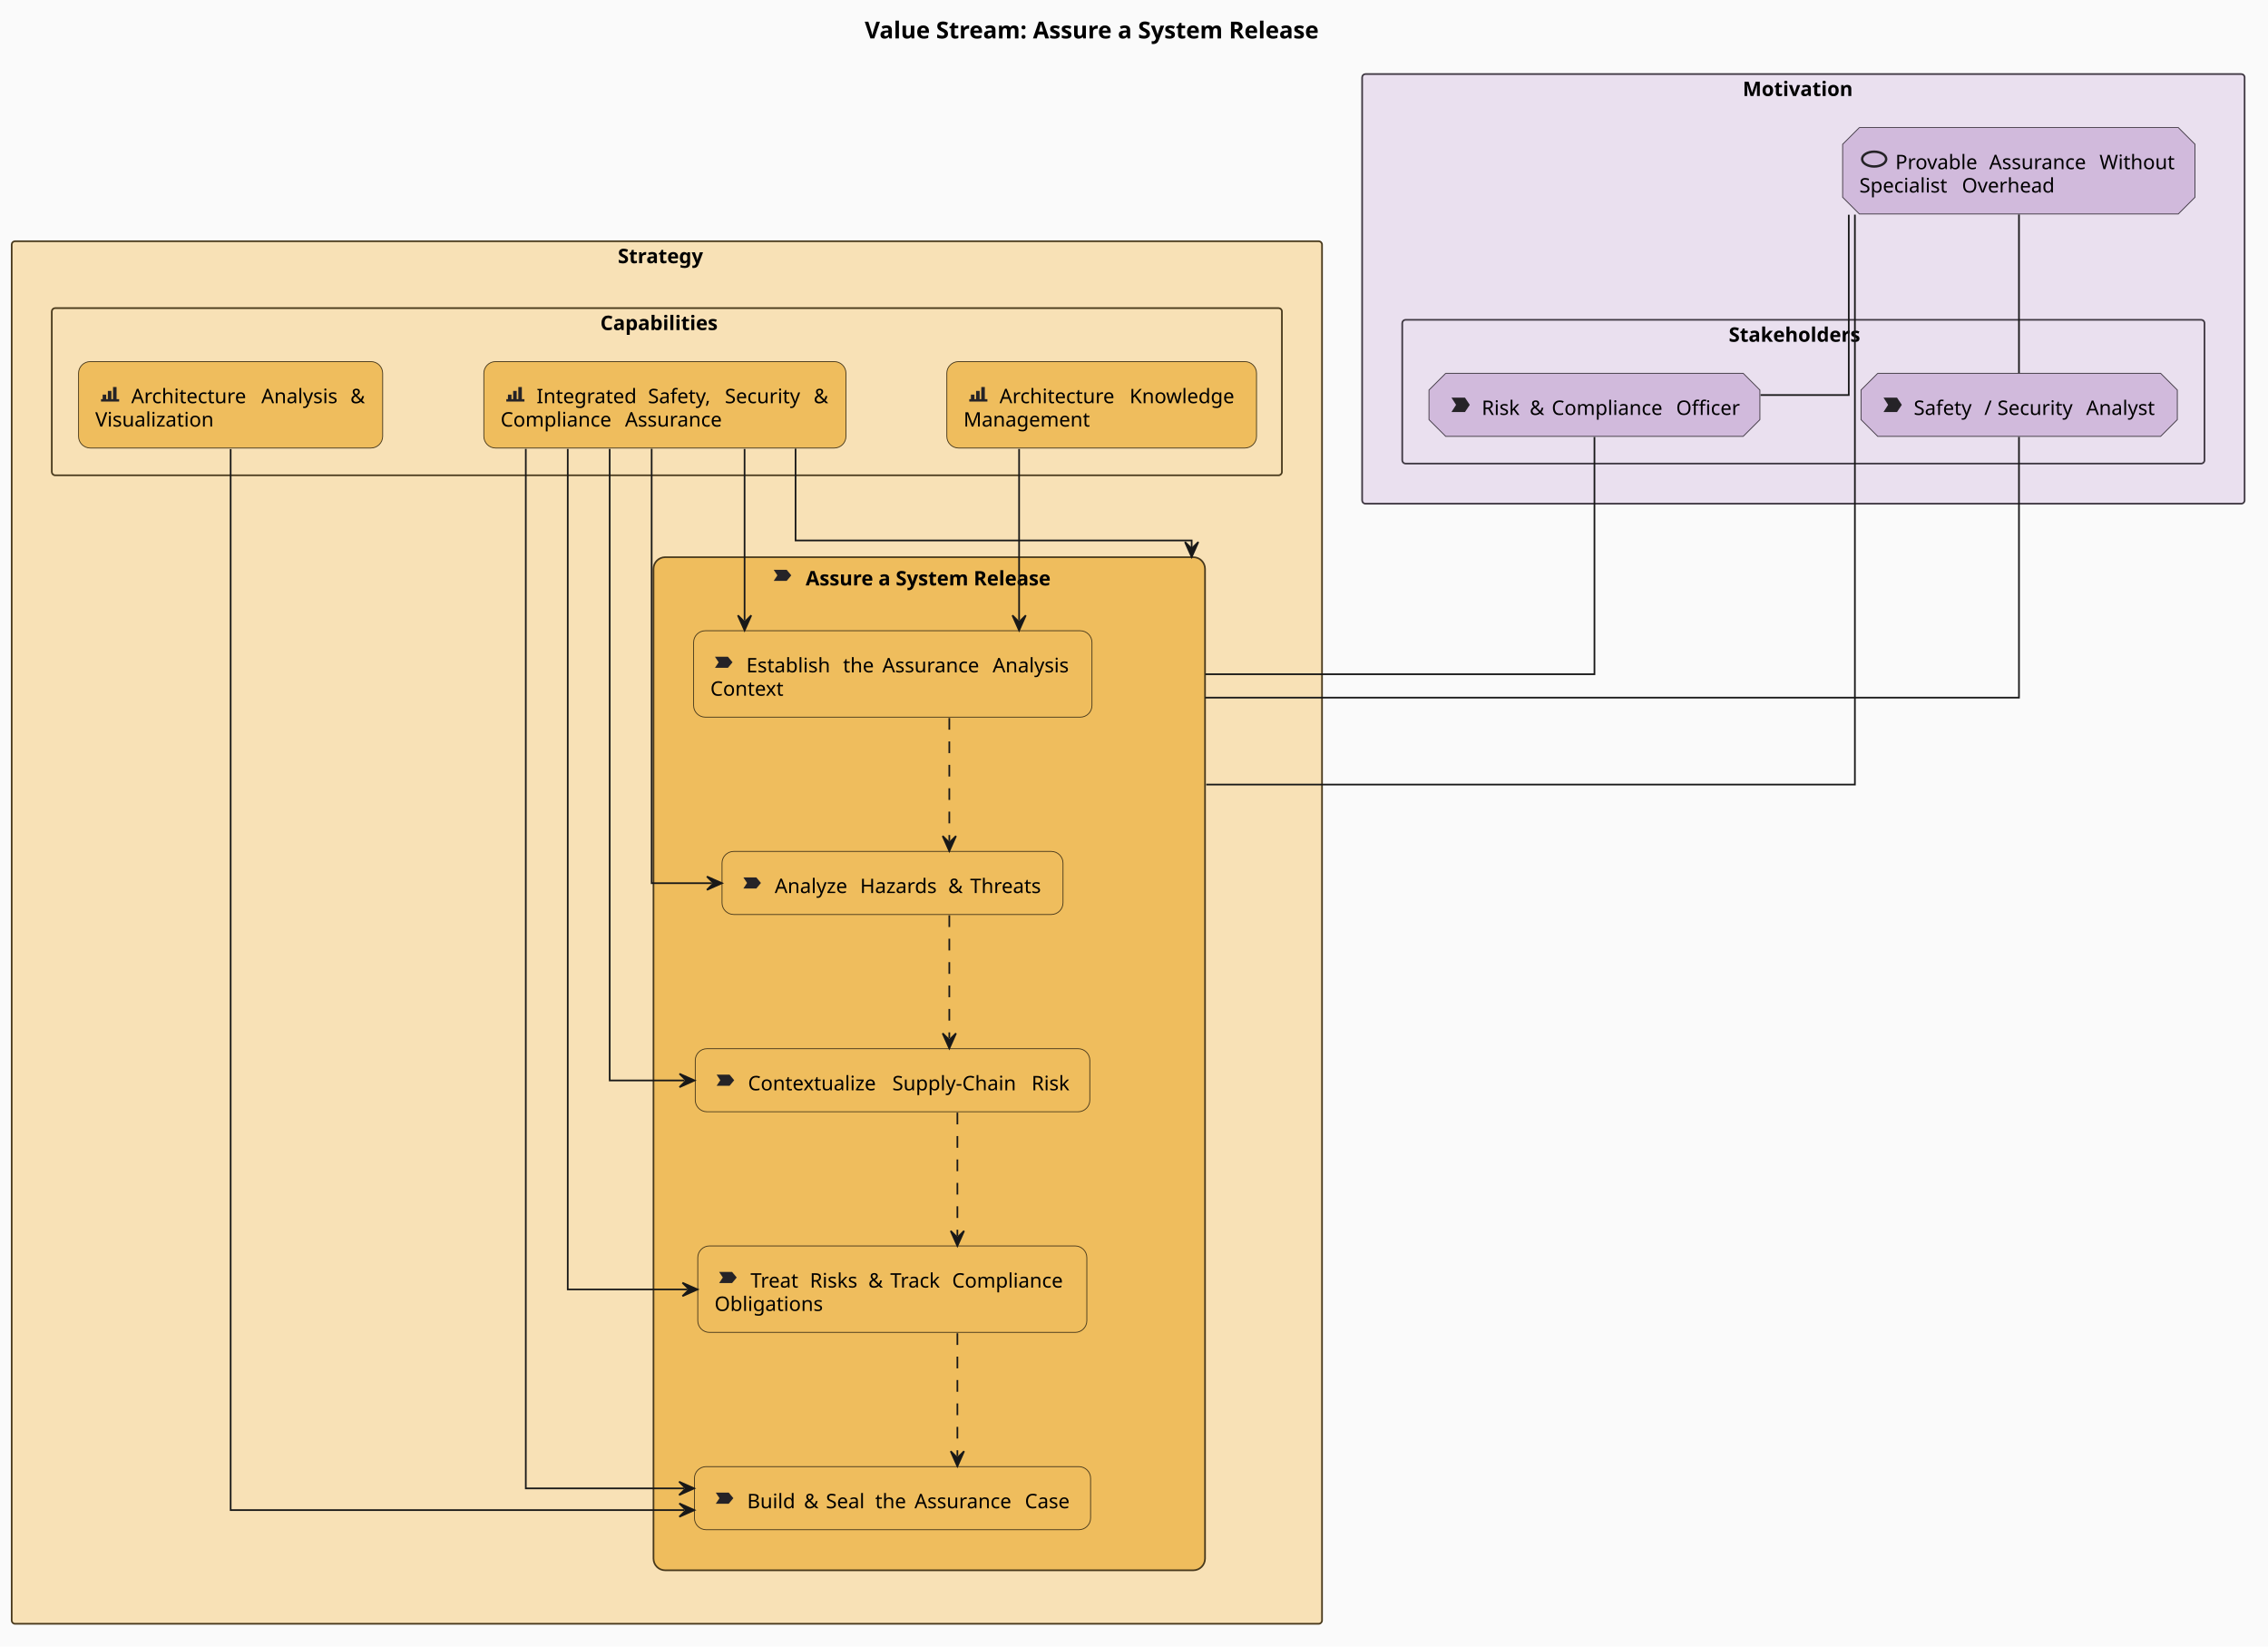
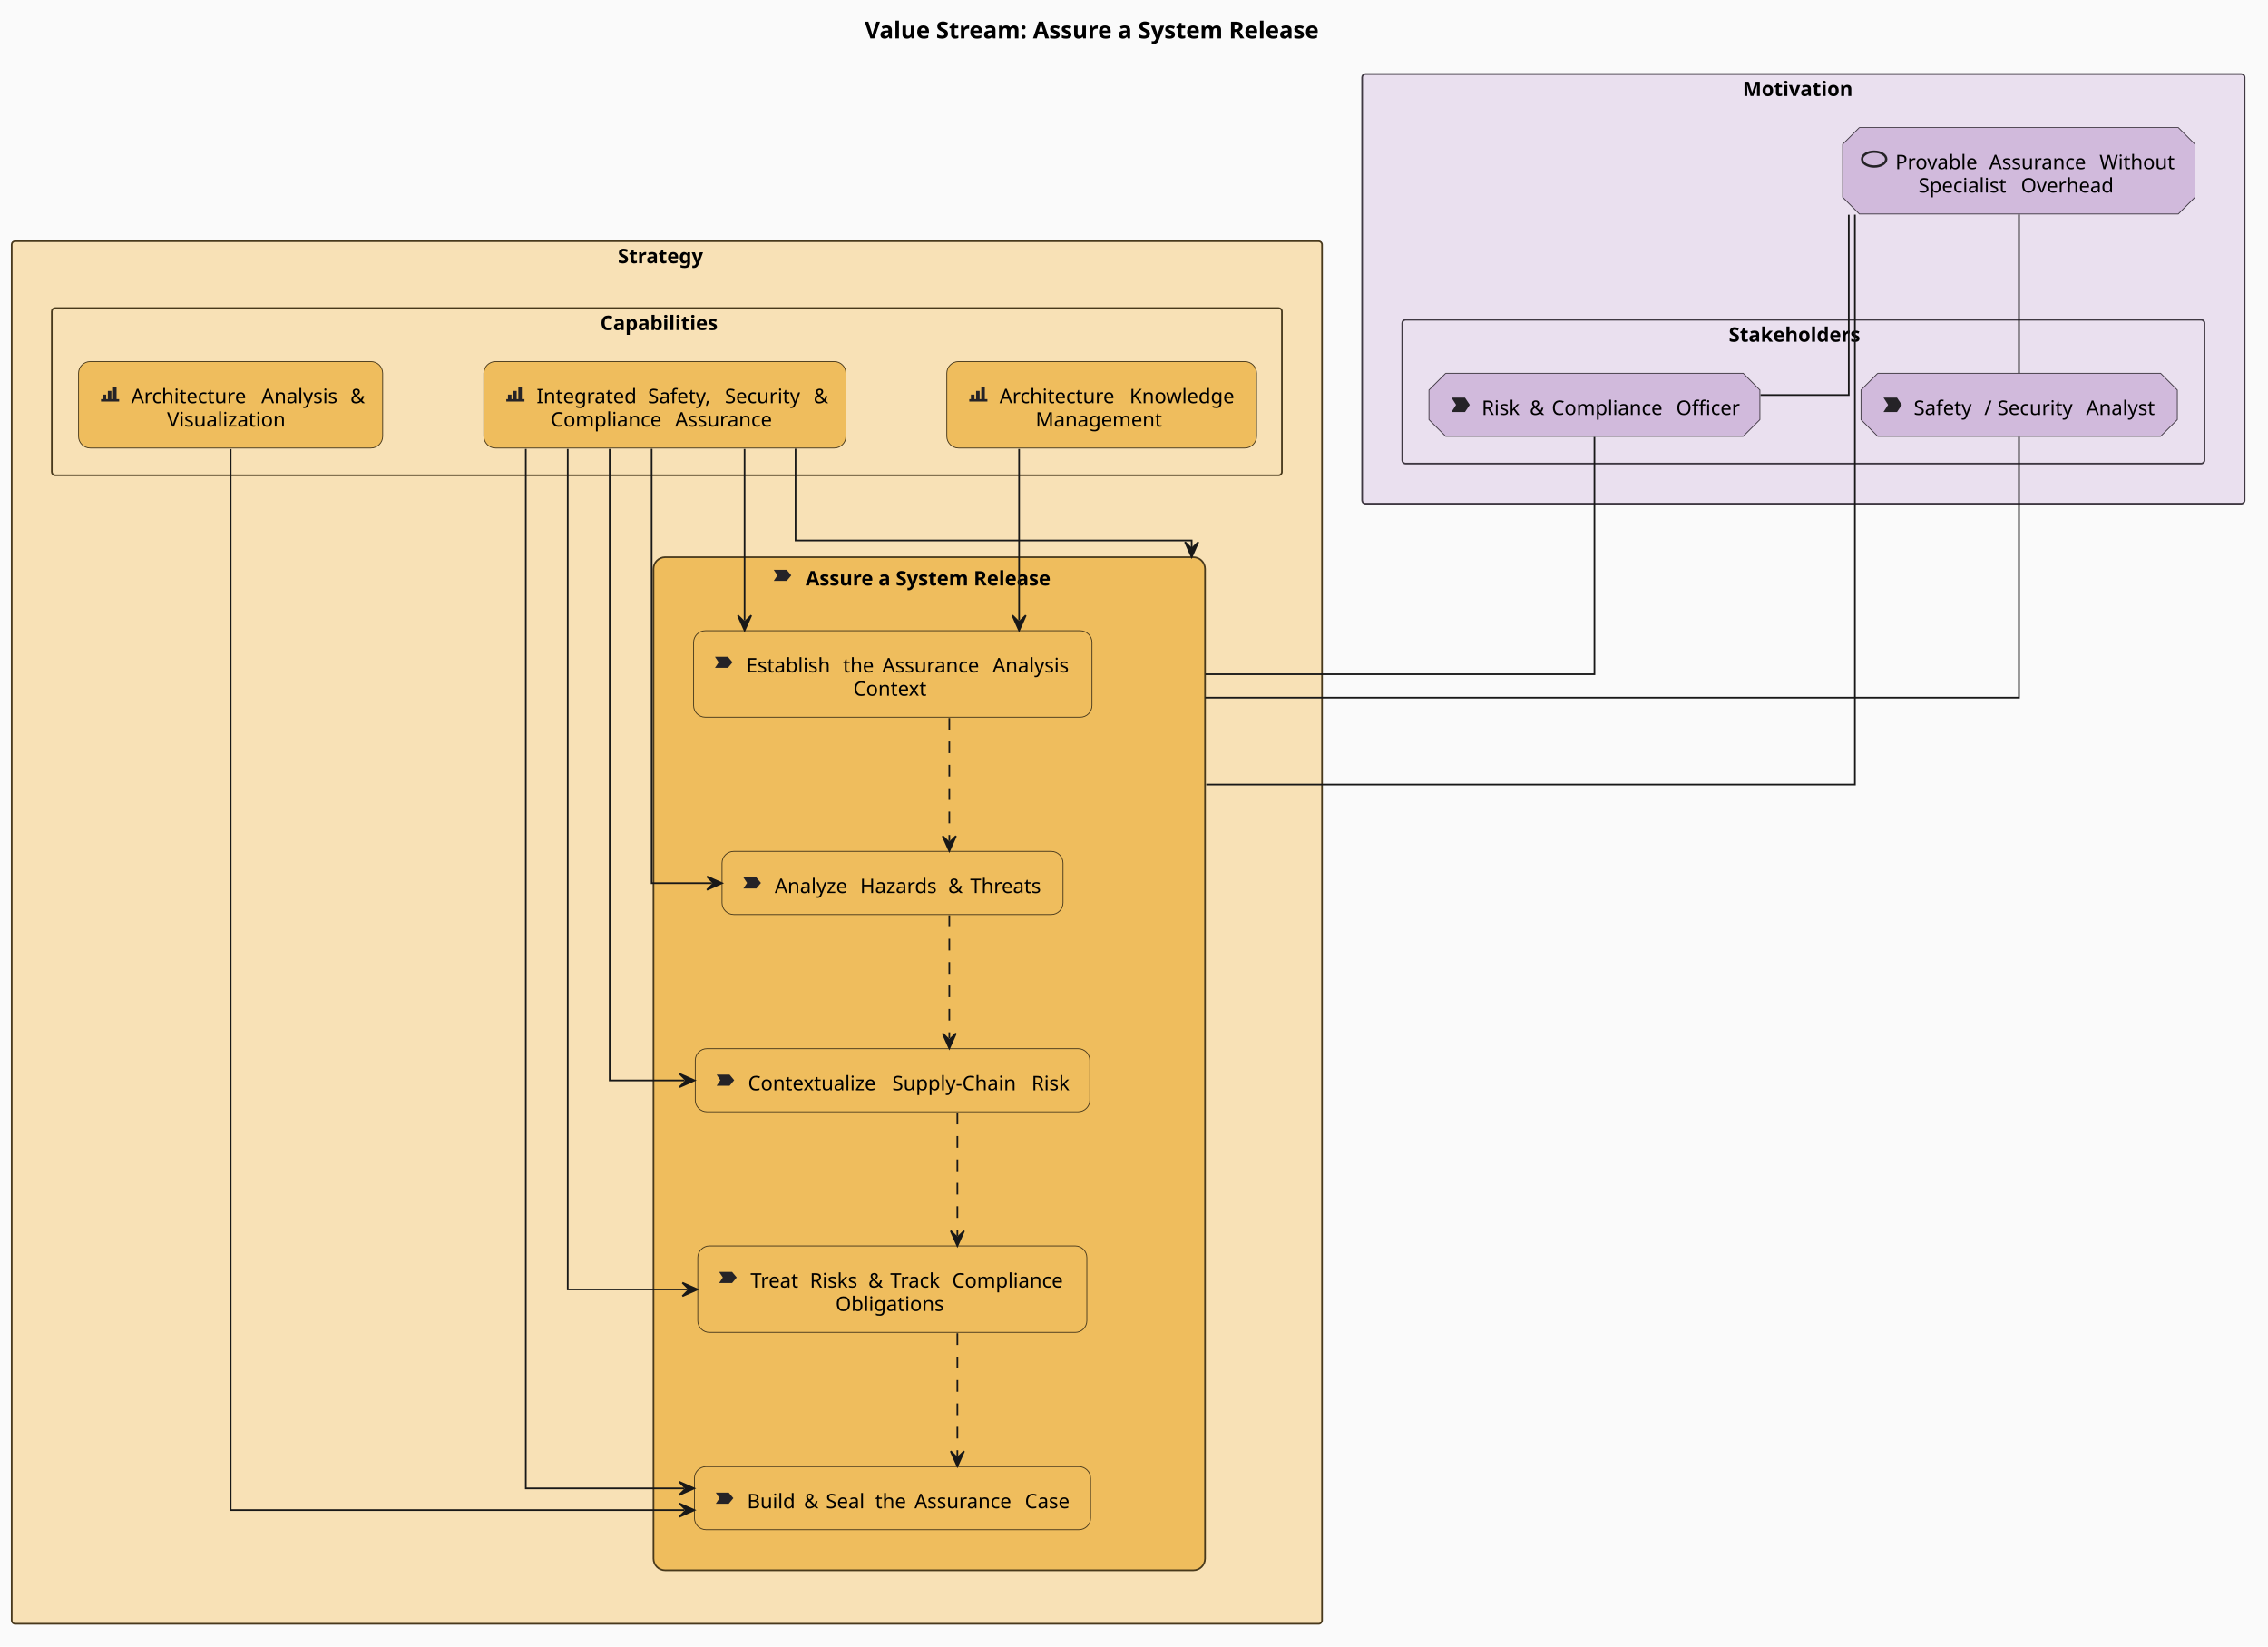
<svg xmlns="http://www.w3.org/2000/svg" contentStyleType="text/css" data-diagram-type="DESCRIPTION" height="985px" preserveAspectRatio="none" style="width:1357px;height:985px;background:#FAFAFA;" version="1.1" viewBox="0 0 1357 985" width="1357px" zoomAndPan="magnify">
  <defs />
  <g>
    <rect fill="#FAFAFA" height="985" style="stroke:none;stroke-width:1;" width="1357" x="0" y="0" />
-     <g class="title" data-source-line="196">
+     <g class="title" data-source-line="103">
      <text fill="#000000" font-family="sans-serif" font-size="14" font-weight="700" lengthAdjust="spacing" textLength="315.198" x="517.401" y="22.995">Value Stream: Assure a System Release</text>
    </g>
-     <g class="cluster" data-qualified-name="DOM_motivation" data-source-line="198" id="ent0002">
+     <g class="cluster" data-qualified-name="DOM_motivation" data-source-line="105" id="ent0002">
      <rect fill="#EAE0EF" height="257" rx="2" ry="2" style="stroke:#3F3842;stroke-width:1;" width="528" x="815" y="44.297" />
      <text fill="#000000" font-family="sans-serif" font-size="12" font-weight="700" lengthAdjust="spacing" textLength="72.592" x="1042.704" y="57.435">Motivation</text>
    </g>
-     <g class="cluster" data-qualified-name="DOM_motivation.GRPT_motivation_1" data-source-line="201" id="ent0004">
+     <g class="cluster" data-qualified-name="DOM_motivation.GRPT_motivation_1" data-source-line="108" id="ent0004">
      <rect fill="#EAE0EF" height="86" rx="2" ry="2" style="stroke:#3F3842;stroke-width:1;" width="480" x="839" y="191.297" />
      <text fill="#000000" font-family="sans-serif" font-size="12" font-weight="700" lengthAdjust="spacing" textLength="89.285" x="1034.357" y="204.435">Stakeholders</text>
    </g>
-     <g class="cluster" data-qualified-name="DOM_strategy" data-source-line="209" id="ent0008">
+     <g class="cluster" data-qualified-name="DOM_strategy" data-source-line="116" id="ent0008">
      <rect fill="#F8E1B6" height="827" rx="2" ry="2" style="stroke:#48391C;stroke-width:1;" width="784" x="7" y="144.297" />
      <text fill="#000000" font-family="sans-serif" font-size="12" font-weight="700" lengthAdjust="spacing" textLength="58.682" x="369.659" y="157.435">Strategy</text>
    </g>
-     <g class="cluster" data-qualified-name="DOM_strategy.GRPT_strategy_1" data-source-line="210" id="ent0009">
+     <g class="cluster" data-qualified-name="DOM_strategy.GRPT_strategy_1" data-source-line="117" id="ent0009">
      <rect fill="#F8E1B6" height="100" rx="2" ry="2" style="stroke:#48391C;stroke-width:1;" width="736" x="31" y="184.297" />
      <text fill="#000000" font-family="sans-serif" font-size="12" font-weight="700" lengthAdjust="spacing" textLength="79.652" x="359.174" y="197.435">Capabilities</text>
    </g>
-     <g class="cluster" data-qualified-name="DOM_strategy.VS_fK25Bo" data-source-line="218" id="ent0015">
+     <g class="cluster" data-qualified-name="DOM_strategy.VS_fK25Bo" data-source-line="125" id="ent0015">
      <rect fill="#EFBD5D" height="606" rx="7" ry="7" style="stroke:#48391C;stroke-width:1;" width="330" x="391" y="333.297" />
      <path d="M462.919,340.835 L470.673,340.835 L473.442,344.158 L470.673,347.481 L462.919,347.481 L465.135,344.158" fill="#252327" style="stroke:none;stroke-width:1;" />
      <text fill="#000000" font-family="sans-serif" font-size="12" font-weight="700" lengthAdjust="spacing" textLength="169.799" x="482.051" y="350.19">Assure a System Release</text>
    </g>
-     <g class="entity" data-qualified-name="DOM_motivation.VAL_F6BTAd" data-source-line="199" id="ent0003">
+     <g class="entity" data-qualified-name="DOM_motivation.VAL_F6BTAd" data-source-line="106" id="ent0003">
      <path d="M1112.5,76.297 L1303.321,76.297 L1313.321,86.297 L1313.321,117.989 L1303.321,127.989 L1112.5,127.989 L1102.5,117.989 L1102.5,86.297 L1112.5,76.297" fill="#D1BADC" style="stroke:#3F3842;stroke-width:0.5;" />
      <path d="M1114.161,95.158 A7.2,4.431 0 0 1 1121.361,90.728 A7.2,4.431 0 0 1 1128.562,95.158 A7.2,4.431 0 0 1 1121.361,99.589 A7.2,4.431 0 0 1 1114.161,95.158" fill="none" style="stroke:#252327;stroke-width:1.44;" />
      <text fill="#000000" font-family="sans-serif" font-size="12" lengthAdjust="spacing" textLength="3.814" x="1130.223" y="101.19"> </text>
      <text fill="#000000" font-family="sans-serif" font-size="12" lengthAdjust="spacing" textLength="52.301" x="1134.037" y="101.19">Provable</text>
      <text fill="#000000" font-family="sans-serif" font-size="12" lengthAdjust="spacing" textLength="3.814" x="1186.338" y="101.19"> </text>
      <text fill="#000000" font-family="sans-serif" font-size="12" lengthAdjust="spacing" textLength="62.191" x="1190.153" y="101.19">Assurance</text>
      <text fill="#000000" font-family="sans-serif" font-size="12" lengthAdjust="spacing" textLength="3.814" x="1252.344" y="101.19"> </text>
      <text fill="#000000" font-family="sans-serif" font-size="12" lengthAdjust="spacing" textLength="47.162" x="1256.159" y="101.19">Without</text>
-       <text fill="#000000" font-family="sans-serif" font-size="12" lengthAdjust="spacing" textLength="57.527" x="1112.5" y="115.159">Specialist</text>
-       <text fill="#000000" font-family="sans-serif" font-size="12" lengthAdjust="spacing" textLength="3.814" x="1170.027" y="115.159"> </text>
-       <text fill="#000000" font-family="sans-serif" font-size="12" lengthAdjust="spacing" textLength="58.822" x="1173.842" y="115.159">Overhead</text>
-     </g>
-     <g class="entity" data-qualified-name="DOM_motivation.GRPT_motivation_1.STK_AsnqRa" data-source-line="202" id="ent0005">
+       <text fill="#000000" font-family="sans-serif" font-size="12" lengthAdjust="spacing" textLength="57.527" x="1147.828" y="115.159">Specialist</text>
+       <text fill="#000000" font-family="sans-serif" font-size="12" lengthAdjust="spacing" textLength="3.814" x="1205.356" y="115.159"> </text>
+       <text fill="#000000" font-family="sans-serif" font-size="12" lengthAdjust="spacing" textLength="58.822" x="1209.17" y="115.159">Overhead</text>
+     </g>
+     <g class="entity" data-qualified-name="DOM_motivation.GRPT_motivation_1.STK_AsnqRa" data-source-line="109" id="ent0005">
      <path d="M865,223.297 L1042.989,223.297 L1052.989,233.297 L1052.989,251.02 L1042.989,261.02 L865,261.02 L855,251.02 L855,233.297 L865,223.297" fill="#D1BADC" style="stroke:#3F3842;stroke-width:0.5;" />
      <path d="M868.434,237.838 L876.52,237.838 L879.4,242.158 L876.52,246.478 L868.434,246.478 L871.203,242.158" fill="#252327" style="stroke:none;stroke-width:0.5;" />
      <text fill="#000000" font-family="sans-serif" font-size="12" lengthAdjust="spacing" textLength="3.814" x="882.723" y="248.19"> </text>
      <text fill="#000000" font-family="sans-serif" font-size="12" lengthAdjust="spacing" textLength="24.873" x="886.538" y="248.19">Risk</text>
      <text fill="#000000" font-family="sans-serif" font-size="12" lengthAdjust="spacing" textLength="3.814" x="911.411" y="248.19"> </text>
      <text fill="#000000" font-family="sans-serif" font-size="12" lengthAdjust="spacing" textLength="9.357" x="915.225" y="248.19">&amp;</text>
      <text fill="#000000" font-family="sans-serif" font-size="12" lengthAdjust="spacing" textLength="3.814" x="924.582" y="248.19"> </text>
      <text fill="#000000" font-family="sans-serif" font-size="12" lengthAdjust="spacing" textLength="70.635" x="928.397" y="248.19">Compliance</text>
      <text fill="#000000" font-family="sans-serif" font-size="12" lengthAdjust="spacing" textLength="3.814" x="999.032" y="248.19"> </text>
      <text fill="#000000" font-family="sans-serif" font-size="12" lengthAdjust="spacing" textLength="40.143" x="1002.846" y="248.19">Officer</text>
    </g>
-     <g class="entity" data-qualified-name="DOM_motivation.GRPT_motivation_1.STK_r4P3gy" data-source-line="203" id="ent0006">
+     <g class="entity" data-qualified-name="DOM_motivation.GRPT_motivation_1.STK_r4P3gy" data-source-line="110" id="ent0006">
      <path d="M1123.5,223.297 L1292.746,223.297 L1302.746,233.297 L1302.746,251.02 L1292.746,261.02 L1123.5,261.02 L1113.5,251.02 L1113.5,233.297 L1123.5,223.297" fill="#D1BADC" style="stroke:#3F3842;stroke-width:0.5;" />
      <path d="M1126.934,237.838 L1135.02,237.838 L1137.9,242.158 L1135.02,246.478 L1126.934,246.478 L1129.703,242.158" fill="#252327" style="stroke:none;stroke-width:0.5;" />
      <text fill="#000000" font-family="sans-serif" font-size="12" lengthAdjust="spacing" textLength="3.814" x="1141.223" y="248.19"> </text>
      <text fill="#000000" font-family="sans-serif" font-size="12" lengthAdjust="spacing" textLength="38.385" x="1145.037" y="248.19">Safety</text>
      <text fill="#000000" font-family="sans-serif" font-size="12" lengthAdjust="spacing" textLength="3.814" x="1183.422" y="248.19"> </text>
      <text fill="#000000" font-family="sans-serif" font-size="12" lengthAdjust="spacing" textLength="4.043" x="1187.237" y="248.19">/</text>
      <text fill="#000000" font-family="sans-serif" font-size="12" lengthAdjust="spacing" textLength="3.814" x="1191.28" y="248.19"> </text>
      <text fill="#000000" font-family="sans-serif" font-size="12" lengthAdjust="spacing" textLength="49.277" x="1195.094" y="248.19">Security</text>
      <text fill="#000000" font-family="sans-serif" font-size="12" lengthAdjust="spacing" textLength="3.814" x="1244.371" y="248.19"> </text>
      <text fill="#000000" font-family="sans-serif" font-size="12" lengthAdjust="spacing" textLength="44.56" x="1248.186" y="248.19">Analyst</text>
    </g>
-     <g class="entity" data-qualified-name="DOM_strategy.GRPT_strategy_1.CAP_0kQIHh" data-source-line="211" id="ent0010">
+     <g class="entity" data-qualified-name="DOM_strategy.GRPT_strategy_1.CAP_0kQIHh" data-source-line="118" id="ent0010">
      <rect fill="#EFBD5D" height="51.692" rx="7" ry="7" style="stroke:#48391C;stroke-width:0.5;" width="181.958" x="47" y="216.297" />
      <path d="M60.434,238.758 L71.289,238.758 L71.289,240.198 L60.434,240.198" fill="#252327" />
      <path d="M61.431,236.045 L63.535,236.045 L63.535,239.478 L61.431,239.478" fill="#252327" />
      <path d="M64.532,233.829 L66.637,233.829 L66.637,239.478 L64.532,239.478" fill="#252327" />
      <path d="M67.634,231.503 L69.739,231.503 L69.739,239.478 L67.634,239.478" fill="#252327" />
      <text fill="#000000" font-family="sans-serif" font-size="12" lengthAdjust="spacing" textLength="3.814" x="74.723" y="241.19"> </text>
      <text fill="#000000" font-family="sans-serif" font-size="12" lengthAdjust="spacing" textLength="73.992" x="78.537" y="241.19">Architecture</text>
      <text fill="#000000" font-family="sans-serif" font-size="12" lengthAdjust="spacing" textLength="3.814" x="152.53" y="241.19"> </text>
      <text fill="#000000" font-family="sans-serif" font-size="12" lengthAdjust="spacing" textLength="49.441" x="156.344" y="241.19">Analysis</text>
      <text fill="#000000" font-family="sans-serif" font-size="12" lengthAdjust="spacing" textLength="3.814" x="205.786" y="241.19"> </text>
      <text fill="#000000" font-family="sans-serif" font-size="12" lengthAdjust="spacing" textLength="9.357" x="209.6" y="241.19">&amp;</text>
-       <text fill="#000000" font-family="sans-serif" font-size="12" lengthAdjust="spacing" textLength="76.061" x="57" y="255.159">Visualization</text>
-     </g>
-     <g class="entity" data-qualified-name="DOM_strategy.GRPT_strategy_1.CAP_Eb_x83" data-source-line="212" id="ent0011">
+       <text fill="#000000" font-family="sans-serif" font-size="12" lengthAdjust="spacing" textLength="76.061" x="99.948" y="255.159">Visualization</text>
+     </g>
+     <g class="entity" data-qualified-name="DOM_strategy.GRPT_strategy_1.CAP_Eb_x83" data-source-line="119" id="ent0011">
      <rect fill="#EFBD5D" height="51.692" rx="7" ry="7" style="stroke:#48391C;stroke-width:0.5;" width="216.657" x="289.5" y="216.297" />
      <path d="M302.934,238.758 L313.789,238.758 L313.789,240.198 L302.934,240.198" fill="#252327" />
      <path d="M303.931,236.045 L306.035,236.045 L306.035,239.478 L303.931,239.478" fill="#252327" />
      <path d="M307.032,233.829 L309.137,233.829 L309.137,239.478 L307.032,239.478" fill="#252327" />
      <path d="M310.134,231.503 L312.238,231.503 L312.238,239.478 L310.134,239.478" fill="#252327" />
      <text fill="#000000" font-family="sans-serif" font-size="12" lengthAdjust="spacing" textLength="3.814" x="317.223" y="241.19"> </text>
      <text fill="#000000" font-family="sans-serif" font-size="12" lengthAdjust="spacing" textLength="62.842" x="321.038" y="241.19">Integrated</text>
      <text fill="#000000" font-family="sans-serif" font-size="12" lengthAdjust="spacing" textLength="3.814" x="383.879" y="241.19"> </text>
      <text fill="#000000" font-family="sans-serif" font-size="12" lengthAdjust="spacing" textLength="42.199" x="387.694" y="241.19">Safety,</text>
      <text fill="#000000" font-family="sans-serif" font-size="12" lengthAdjust="spacing" textLength="3.814" x="429.893" y="241.19"> </text>
      <text fill="#000000" font-family="sans-serif" font-size="12" lengthAdjust="spacing" textLength="49.277" x="433.707" y="241.19">Security</text>
      <text fill="#000000" font-family="sans-serif" font-size="12" lengthAdjust="spacing" textLength="3.814" x="482.985" y="241.19"> </text>
      <text fill="#000000" font-family="sans-serif" font-size="12" lengthAdjust="spacing" textLength="9.357" x="486.799" y="241.19">&amp;</text>
-       <text fill="#000000" font-family="sans-serif" font-size="12" lengthAdjust="spacing" textLength="70.635" x="299.5" y="255.159">Compliance</text>
-       <text fill="#000000" font-family="sans-serif" font-size="12" lengthAdjust="spacing" textLength="3.814" x="370.135" y="255.159"> </text>
-       <text fill="#000000" font-family="sans-serif" font-size="12" lengthAdjust="spacing" textLength="62.191" x="373.949" y="255.159">Assurance</text>
-     </g>
-     <g class="entity" data-qualified-name="DOM_strategy.GRPT_strategy_1.CAP_pLMHKe" data-source-line="213" id="ent0012">
+       <text fill="#000000" font-family="sans-serif" font-size="12" lengthAdjust="spacing" textLength="70.635" x="329.508" y="255.159">Compliance</text>
+       <text fill="#000000" font-family="sans-serif" font-size="12" lengthAdjust="spacing" textLength="3.814" x="400.143" y="255.159"> </text>
+       <text fill="#000000" font-family="sans-serif" font-size="12" lengthAdjust="spacing" textLength="62.191" x="403.957" y="255.159">Assurance</text>
+     </g>
+     <g class="entity" data-qualified-name="DOM_strategy.GRPT_strategy_1.CAP_pLMHKe" data-source-line="120" id="ent0012">
      <rect fill="#EFBD5D" height="51.692" rx="7" ry="7" style="stroke:#48391C;stroke-width:0.5;" width="185.309" x="566.5" y="216.297" />
      <path d="M579.934,238.758 L590.789,238.758 L590.789,240.198 L579.934,240.198" fill="#252327" />
      <path d="M580.931,236.045 L583.035,236.045 L583.035,239.478 L580.931,239.478" fill="#252327" />
      <path d="M584.032,233.829 L586.137,233.829 L586.137,239.478 L584.032,239.478" fill="#252327" />
      <path d="M587.134,231.503 L589.239,231.503 L589.239,239.478 L587.134,239.478" fill="#252327" />
      <text fill="#000000" font-family="sans-serif" font-size="12" lengthAdjust="spacing" textLength="3.814" x="594.223" y="241.19"> </text>
      <text fill="#000000" font-family="sans-serif" font-size="12" lengthAdjust="spacing" textLength="73.992" x="598.038" y="241.19">Architecture</text>
      <text fill="#000000" font-family="sans-serif" font-size="12" lengthAdjust="spacing" textLength="3.814" x="672.03" y="241.19"> </text>
      <text fill="#000000" font-family="sans-serif" font-size="12" lengthAdjust="spacing" textLength="65.965" x="675.844" y="241.19">Knowledge</text>
-       <text fill="#000000" font-family="sans-serif" font-size="12" lengthAdjust="spacing" textLength="79.049" x="576.5" y="255.159">Management</text>
-     </g>
-     <g class="entity" data-qualified-name="DOM_strategy.VS_fK25Bo.VS_LkIafZ" data-source-line="219" id="ent0016">
+       <text fill="#000000" font-family="sans-serif" font-size="12" lengthAdjust="spacing" textLength="79.049" x="619.63" y="255.159">Management</text>
+     </g>
+     <g class="entity" data-qualified-name="DOM_strategy.VS_fK25Bo.VS_LkIafZ" data-source-line="126" id="ent0016">
      <rect fill="#EFBD5D" height="51.692" rx="7" ry="7" style="stroke:#48391C;stroke-width:0.5;" width="232.782" x="417.5" y="745.297" />
      <path d="M430.269,760.835 L438.023,760.835 L440.792,764.158 L438.023,767.481 L430.269,767.481 L432.485,764.158" fill="#252327" style="stroke:none;stroke-width:0.5;" />
      <text fill="#000000" font-family="sans-serif" font-size="12" lengthAdjust="spacing" textLength="3.814" x="445.223" y="770.19"> </text>
      <text fill="#000000" font-family="sans-serif" font-size="12" lengthAdjust="spacing" textLength="31.705" x="449.038" y="770.19">Treat</text>
      <text fill="#000000" font-family="sans-serif" font-size="12" lengthAdjust="spacing" textLength="3.814" x="480.743" y="770.19"> </text>
      <text fill="#000000" font-family="sans-serif" font-size="12" lengthAdjust="spacing" textLength="31.125" x="484.557" y="770.19">Risks</text>
      <text fill="#000000" font-family="sans-serif" font-size="12" lengthAdjust="spacing" textLength="3.814" x="515.682" y="770.19"> </text>
      <text fill="#000000" font-family="sans-serif" font-size="12" lengthAdjust="spacing" textLength="9.357" x="519.496" y="770.19">&amp;</text>
      <text fill="#000000" font-family="sans-serif" font-size="12" lengthAdjust="spacing" textLength="3.814" x="528.854" y="770.19"> </text>
      <text fill="#000000" font-family="sans-serif" font-size="12" lengthAdjust="spacing" textLength="33.164" x="532.668" y="770.19">Track</text>
      <text fill="#000000" font-family="sans-serif" font-size="12" lengthAdjust="spacing" textLength="3.814" x="565.832" y="770.19"> </text>
      <text fill="#000000" font-family="sans-serif" font-size="12" lengthAdjust="spacing" textLength="70.635" x="569.647" y="770.19">Compliance</text>
-       <text fill="#000000" font-family="sans-serif" font-size="12" lengthAdjust="spacing" textLength="67.939" x="427.5" y="784.159">Obligations</text>
-     </g>
-     <g class="entity" data-qualified-name="DOM_strategy.VS_fK25Bo.VS_R_f15Z" data-source-line="220" id="ent0017">
+       <text fill="#000000" font-family="sans-serif" font-size="12" lengthAdjust="spacing" textLength="67.939" x="499.921" y="784.159">Obligations</text>
+     </g>
+     <g class="entity" data-qualified-name="DOM_strategy.VS_fK25Bo.VS_R_f15Z" data-source-line="127" id="ent0017">
      <rect fill="#EFBD5D" height="37.723" rx="7" ry="7" style="stroke:#48391C;stroke-width:0.5;" width="236.069" x="416" y="627.297" />
      <path d="M428.769,642.835 L436.523,642.835 L439.292,646.158 L436.523,649.481 L428.769,649.481 L430.985,646.158" fill="#252327" style="stroke:none;stroke-width:0.5;" />
      <text fill="#000000" font-family="sans-serif" font-size="12" lengthAdjust="spacing" textLength="3.814" x="443.723" y="652.19"> </text>
      <text fill="#000000" font-family="sans-serif" font-size="12" lengthAdjust="spacing" textLength="82.529" x="447.538" y="652.19">Contextualize</text>
      <text fill="#000000" font-family="sans-serif" font-size="12" lengthAdjust="spacing" textLength="3.814" x="530.067" y="652.19"> </text>
      <text fill="#000000" font-family="sans-serif" font-size="12" lengthAdjust="spacing" textLength="79.5" x="533.881" y="652.19">Supply-Chain</text>
      <text fill="#000000" font-family="sans-serif" font-size="12" lengthAdjust="spacing" textLength="3.814" x="613.381" y="652.19"> </text>
      <text fill="#000000" font-family="sans-serif" font-size="12" lengthAdjust="spacing" textLength="24.873" x="617.196" y="652.19">Risk</text>
    </g>
-     <g class="entity" data-qualified-name="DOM_strategy.VS_fK25Bo.VS_S4ZTiY" data-source-line="221" id="ent0018">
+     <g class="entity" data-qualified-name="DOM_strategy.VS_fK25Bo.VS_S4ZTiY" data-source-line="128" id="ent0018">
      <rect fill="#EFBD5D" height="37.723" rx="7" ry="7" style="stroke:#48391C;stroke-width:0.5;" width="204.018" x="432" y="509.297" />
      <path d="M444.769,524.835 L452.523,524.835 L455.292,528.158 L452.523,531.481 L444.769,531.481 L446.985,528.158" fill="#252327" style="stroke:none;stroke-width:0.5;" />
      <text fill="#000000" font-family="sans-serif" font-size="12" lengthAdjust="spacing" textLength="3.814" x="459.723" y="534.19"> </text>
      <text fill="#000000" font-family="sans-serif" font-size="12" lengthAdjust="spacing" textLength="47.285" x="463.538" y="534.19">Analyze</text>
      <text fill="#000000" font-family="sans-serif" font-size="12" lengthAdjust="spacing" textLength="3.814" x="510.823" y="534.19"> </text>
      <text fill="#000000" font-family="sans-serif" font-size="12" lengthAdjust="spacing" textLength="48.832" x="514.637" y="534.19">Hazards</text>
      <text fill="#000000" font-family="sans-serif" font-size="12" lengthAdjust="spacing" textLength="3.814" x="563.469" y="534.19"> </text>
      <text fill="#000000" font-family="sans-serif" font-size="12" lengthAdjust="spacing" textLength="9.357" x="567.284" y="534.19">&amp;</text>
      <text fill="#000000" font-family="sans-serif" font-size="12" lengthAdjust="spacing" textLength="3.814" x="576.641" y="534.19"> </text>
      <text fill="#000000" font-family="sans-serif" font-size="12" lengthAdjust="spacing" textLength="45.562" x="580.456" y="534.19">Threats</text>
    </g>
-     <g class="entity" data-qualified-name="DOM_strategy.VS_fK25Bo.VS_eqoIe2" data-source-line="222" id="ent0019">
+     <g class="entity" data-qualified-name="DOM_strategy.VS_fK25Bo.VS_eqoIe2" data-source-line="129" id="ent0019">
      <rect fill="#EFBD5D" height="51.692" rx="7" ry="7" style="stroke:#48391C;stroke-width:0.5;" width="238.342" x="415" y="377.297" />
      <path d="M427.769,392.835 L435.523,392.835 L438.292,396.158 L435.523,399.481 L427.769,399.481 L429.985,396.158" fill="#252327" style="stroke:none;stroke-width:0.5;" />
      <text fill="#000000" font-family="sans-serif" font-size="12" lengthAdjust="spacing" textLength="3.814" x="442.723" y="402.19"> </text>
      <text fill="#000000" font-family="sans-serif" font-size="12" lengthAdjust="spacing" textLength="54.035" x="446.538" y="402.19">Establish</text>
      <text fill="#000000" font-family="sans-serif" font-size="12" lengthAdjust="spacing" textLength="3.814" x="500.573" y="402.19"> </text>
      <text fill="#000000" font-family="sans-serif" font-size="12" lengthAdjust="spacing" textLength="19.693" x="504.387" y="402.19">the</text>
      <text fill="#000000" font-family="sans-serif" font-size="12" lengthAdjust="spacing" textLength="3.814" x="524.081" y="402.19"> </text>
      <text fill="#000000" font-family="sans-serif" font-size="12" lengthAdjust="spacing" textLength="62.191" x="527.895" y="402.19">Assurance</text>
      <text fill="#000000" font-family="sans-serif" font-size="12" lengthAdjust="spacing" textLength="3.814" x="590.086" y="402.19"> </text>
      <text fill="#000000" font-family="sans-serif" font-size="12" lengthAdjust="spacing" textLength="49.441" x="593.901" y="402.19">Analysis</text>
-       <text fill="#000000" font-family="sans-serif" font-size="12" lengthAdjust="spacing" textLength="47.221" x="425" y="416.159">Context</text>
-     </g>
-     <g class="entity" data-qualified-name="DOM_strategy.VS_fK25Bo.VS_hRUzQe" data-source-line="223" id="ent0020">
+       <text fill="#000000" font-family="sans-serif" font-size="12" lengthAdjust="spacing" textLength="47.221" x="510.561" y="416.159">Context</text>
+     </g>
+     <g class="entity" data-qualified-name="DOM_strategy.VS_fK25Bo.VS_hRUzQe" data-source-line="130" id="ent0020">
      <rect fill="#EFBD5D" height="37.723" rx="7" ry="7" style="stroke:#48391C;stroke-width:0.5;" width="237.03" x="415.5" y="877.297" />
      <path d="M428.269,892.835 L436.023,892.835 L438.792,896.158 L436.023,899.481 L428.269,899.481 L430.485,896.158" fill="#252327" style="stroke:none;stroke-width:0.5;" />
      <text fill="#000000" font-family="sans-serif" font-size="12" lengthAdjust="spacing" textLength="3.814" x="443.223" y="902.19"> </text>
      <text fill="#000000" font-family="sans-serif" font-size="12" lengthAdjust="spacing" textLength="30.123" x="447.038" y="902.19">Build</text>
      <text fill="#000000" font-family="sans-serif" font-size="12" lengthAdjust="spacing" textLength="3.814" x="477.161" y="902.19"> </text>
      <text fill="#000000" font-family="sans-serif" font-size="12" lengthAdjust="spacing" textLength="9.357" x="480.975" y="902.19">&amp;</text>
      <text fill="#000000" font-family="sans-serif" font-size="12" lengthAdjust="spacing" textLength="3.814" x="490.332" y="902.19"> </text>
      <text fill="#000000" font-family="sans-serif" font-size="12" lengthAdjust="spacing" textLength="25.688" x="494.147" y="902.19">Seal</text>
      <text fill="#000000" font-family="sans-serif" font-size="12" lengthAdjust="spacing" textLength="3.814" x="519.834" y="902.19"> </text>
      <text fill="#000000" font-family="sans-serif" font-size="12" lengthAdjust="spacing" textLength="19.693" x="523.649" y="902.19">the</text>
      <text fill="#000000" font-family="sans-serif" font-size="12" lengthAdjust="spacing" textLength="3.814" x="543.342" y="902.19"> </text>
      <text fill="#000000" font-family="sans-serif" font-size="12" lengthAdjust="spacing" textLength="62.191" x="547.157" y="902.19">Assurance</text>
      <text fill="#000000" font-family="sans-serif" font-size="12" lengthAdjust="spacing" textLength="3.814" x="609.348" y="902.19"> </text>
      <text fill="#000000" font-family="sans-serif" font-size="12" lengthAdjust="spacing" textLength="29.367" x="613.163" y="902.19">Case</text>
    </g>
-     <g class="link" data-entity-1="ent0019" data-entity-2="ent0018" data-link-type="dependency" data-source-line="246" id="lnk39">
+     <g class="link" data-entity-1="ent0019" data-entity-2="ent0018" data-link-type="dependency" data-source-line="153" id="lnk39">
      <path d="M568,429.497 C568,453.267 568,481.757 568,503.067" fill="none" id="VS_eqoIe2-to-VS_S4ZTiY" style="stroke:#181818;stroke-width:1;stroke-dasharray:7,7;" />
      <polygon fill="#181818" points="568,509.067,572,500.067,568,504.067,564,500.067,568,509.067" style="stroke:#181818;stroke-width:1;" />
    </g>
-     <g class="link" data-entity-1="ent0018" data-entity-2="ent0017" data-link-type="dependency" data-source-line="247" id="lnk40">
+     <g class="link" data-entity-1="ent0018" data-entity-2="ent0017" data-link-type="dependency" data-source-line="154" id="lnk40">
      <path d="M568,547.517 C568,569.457 568,599.147 568,621.087" fill="none" id="VS_S4ZTiY-to-VS_R_f15Z" style="stroke:#181818;stroke-width:1;stroke-dasharray:7,7;" />
      <polygon fill="#181818" points="568,627.087,572,618.087,568,622.087,564,618.087,568,627.087" style="stroke:#181818;stroke-width:1;" />
    </g>
-     <g class="link" data-entity-1="ent0017" data-entity-2="ent0016" data-link-type="dependency" data-source-line="248" id="lnk41">
+     <g class="link" data-entity-1="ent0017" data-entity-2="ent0016" data-link-type="dependency" data-source-line="155" id="lnk41">
      <path d="M572.83,665.557 C572.83,686.917 572.83,715.517 572.83,739.277" fill="none" id="VS_R_f15Z-to-VS_LkIafZ" style="stroke:#181818;stroke-width:1;stroke-dasharray:7,7;" />
      <polygon fill="#181818" points="572.83,745.277,576.83,736.277,572.83,740.277,568.83,736.277,572.83,745.277" style="stroke:#181818;stroke-width:1;" />
    </g>
-     <g class="link" data-entity-1="ent0016" data-entity-2="ent0020" data-link-type="dependency" data-source-line="249" id="lnk42">
+     <g class="link" data-entity-1="ent0016" data-entity-2="ent0020" data-link-type="dependency" data-source-line="156" id="lnk42">
      <path d="M572.83,797.497 C572.83,821.267 572.83,849.757 572.83,871.067" fill="none" id="VS_LkIafZ-to-VS_hRUzQe" style="stroke:#181818;stroke-width:1;stroke-dasharray:7,7;" />
      <polygon fill="#181818" points="572.83,877.067,576.83,868.067,572.83,872.067,568.83,868.067,572.83,877.067" style="stroke:#181818;stroke-width:1;" />
    </g>
-     <g class="link" data-entity-1="ent0012" data-entity-2="ent0019" data-link-type="dependency" data-source-line="233" id="lnk25">
+     <g class="link" data-entity-1="ent0012" data-entity-2="ent0019" data-link-type="dependency" data-source-line="140" id="lnk25">
      <path d="M609.75,268.527 C609.75,298.457 609.75,341.147 609.75,371.087" fill="none" id="CAP_pLMHKe-to-VS_eqoIe2" style="stroke:#181818;stroke-width:1;" />
      <polygon fill="#181818" points="609.75,377.087,613.75,368.087,609.75,372.087,605.75,368.087,609.75,377.087" style="stroke:#181818;stroke-width:1;" />
    </g>
-     <g class="link" data-entity-1="ent0011" data-entity-2="ent0015" data-link-type="dependency" data-source-line="234" id="lnk26">
+     <g class="link" data-entity-1="ent0011" data-entity-2="ent0015" data-link-type="dependency" data-source-line="141" id="lnk26">
      <path d="M476,268.367 C476,292.047 476,323.297 476,323.297 C476,323.297 713,323.297 713,323.297 C713,323.297 713,324.433 713,326.433 C713,327.433 713,328.65 713,330.049 C713,330.749 713,331.494 713,332.28 C713,332.477 713,332.676 713,332.878 C713,332.979 713,327.08 713,327.182" fill="none" id="CAP_Eb_x83-to-VS_fK25Bo" style="stroke:#181818;stroke-width:1;" />
      <polygon fill="#181818" points="713,333.182,717,324.182,713,328.182,709,324.182,713,333.182" style="stroke:#181818;stroke-width:1;" />
    </g>
-     <g class="link" data-entity-1="ent0011" data-entity-2="ent0019" data-link-type="dependency" data-source-line="235" id="lnk27">
+     <g class="link" data-entity-1="ent0011" data-entity-2="ent0019" data-link-type="dependency" data-source-line="142" id="lnk27">
      <path d="M445.5,268.527 C445.5,298.457 445.5,341.147 445.5,371.087" fill="none" id="CAP_Eb_x83-to-VS_eqoIe2" style="stroke:#181818;stroke-width:1;" />
      <polygon fill="#181818" points="445.5,377.087,449.5,368.087,445.5,372.087,441.5,368.087,445.5,377.087" style="stroke:#181818;stroke-width:1;" />
    </g>
-     <g class="link" data-entity-1="ent0011" data-entity-2="ent0018" data-link-type="dependency" data-source-line="236" id="lnk28">
+     <g class="link" data-entity-1="ent0011" data-entity-2="ent0018" data-link-type="dependency" data-source-line="143" id="lnk28">
      <path d="M389.9,268.437 C389.9,339.037 389.9,528.297 389.9,528.297 C389.9,528.297 402.31,528.297 425.97,528.297" fill="none" id="CAP_Eb_x83-to-VS_S4ZTiY" style="stroke:#181818;stroke-width:1;" />
      <polygon fill="#181818" points="431.97,528.297,422.97,524.297,426.97,528.297,422.97,532.297,431.97,528.297" style="stroke:#181818;stroke-width:1;" />
    </g>
-     <g class="link" data-entity-1="ent0011" data-entity-2="ent0017" data-link-type="dependency" data-source-line="237" id="lnk29">
+     <g class="link" data-entity-1="ent0011" data-entity-2="ent0017" data-link-type="dependency" data-source-line="144" id="lnk29">
      <path d="M364.8,268.497 C364.8,358.017 364.8,646.297 364.8,646.297 C364.8,646.297 381.13,646.297 409.57,646.297" fill="none" id="CAP_Eb_x83-to-VS_R_f15Z" style="stroke:#181818;stroke-width:1;" />
      <polygon fill="#181818" points="415.57,646.297,406.57,642.297,410.57,646.297,406.57,650.297,415.57,646.297" style="stroke:#181818;stroke-width:1;" />
    </g>
-     <g class="link" data-entity-1="ent0011" data-entity-2="ent0016" data-link-type="dependency" data-source-line="238" id="lnk30">
+     <g class="link" data-entity-1="ent0011" data-entity-2="ent0016" data-link-type="dependency" data-source-line="145" id="lnk30">
      <path d="M339.7,268.527 C339.7,375.267 339.7,771.297 339.7,771.297 C339.7,771.297 370.06,771.297 411.33,771.297" fill="none" id="CAP_Eb_x83-to-VS_LkIafZ" style="stroke:#181818;stroke-width:1;" />
      <polygon fill="#181818" points="417.33,771.297,408.33,767.297,412.33,771.297,408.33,775.297,417.33,771.297" style="stroke:#181818;stroke-width:1;" />
    </g>
-     <g class="link" data-entity-1="ent0011" data-entity-2="ent0020" data-link-type="dependency" data-source-line="239" id="lnk31">
+     <g class="link" data-entity-1="ent0011" data-entity-2="ent0020" data-link-type="dependency" data-source-line="146" id="lnk31">
      <path d="M314.6,268.497 C314.6,389.737 314.6,890.297 314.6,890.297 C314.6,890.297 357.61,890.297 409.31,890.297" fill="none" id="CAP_Eb_x83-to-VS_hRUzQe" style="stroke:#181818;stroke-width:1;" />
      <polygon fill="#181818" points="415.31,890.297,406.31,886.297,410.31,890.297,406.31,894.297,415.31,890.297" style="stroke:#181818;stroke-width:1;" />
    </g>
-     <g class="link" data-entity-1="ent0010" data-entity-2="ent0020" data-link-type="dependency" data-source-line="240" id="lnk32">
+     <g class="link" data-entity-1="ent0010" data-entity-2="ent0020" data-link-type="dependency" data-source-line="147" id="lnk32">
      <path d="M138,268.617 C138,391.557 138,903.297 138,903.297 C138,903.297 292.79,903.297 409.46,903.297" fill="none" id="CAP_0kQIHh-to-VS_hRUzQe" style="stroke:#181818;stroke-width:1;" />
      <polygon fill="#181818" points="415.46,903.297,406.46,899.297,410.46,903.297,406.46,907.297,415.46,903.297" style="stroke:#181818;stroke-width:1;" />
    </g>
-     <g class="link" data-entity-1="ent0005" data-entity-2="ent0015" data-link-type="association" data-source-line="241" id="lnk33">
+     <g class="link" data-entity-1="ent0005" data-entity-2="ent0015" data-link-type="association" data-source-line="148" id="lnk33">
      <path d="M954,261.397 C954,304.047 954,403.297 954,403.297 C954,403.297 896.54,403.297 837.734,403.297 C808.331,403.297 778.591,403.297 755.529,403.297 C743.998,403.297 734.136,403.297 726.821,403.297 C724.992,403.297 723.322,403.297 721.825,403.297 C721.638,403.297 721.454,403.297 721.272,403.297" fill="none" id="STK_AsnqRa-VS_fK25Bo" style="stroke:#181818;stroke-width:1;" />
    </g>
-     <g class="link" data-entity-1="ent0003" data-entity-2="ent0005" data-link-type="association" data-source-line="242" id="lnk34">
+     <g class="link" data-entity-1="ent0003" data-entity-2="ent0005" data-link-type="association" data-source-line="149" id="lnk34">
      <path d="M1106.17,128.447 C1106.17,167.447 1106.17,236.297 1106.17,236.297 C1106.17,236.297 1082.25,236.297 1053.37,236.297" fill="none" id="VAL_F6BTAd-STK_AsnqRa" style="stroke:#181818;stroke-width:1;" />
    </g>
-     <g class="link" data-entity-1="ent0006" data-entity-2="ent0015" data-link-type="association" data-source-line="243" id="lnk35">
+     <g class="link" data-entity-1="ent0006" data-entity-2="ent0015" data-link-type="association" data-source-line="150" id="lnk35">
      <path d="M1208,261.357 C1208,306.717 1208,417.297 1208,417.297 C1208,417.297 1084.332,417.297 960.665,417.297 C898.831,417.297 836.997,417.297 790.622,417.297 C767.434,417.297 748.111,417.297 734.585,417.297 C731.204,417.297 728.185,417.297 725.558,417.297 C724.245,417.297 723.029,417.297 721.916,417.297 C721.638,417.297 721.366,417.297 721.1,417.297" fill="none" id="STK_r4P3gy-VS_fK25Bo" style="stroke:#181818;stroke-width:1;" />
    </g>
-     <g class="link" data-entity-1="ent0003" data-entity-2="ent0006" data-link-type="association" data-source-line="244" id="lnk36">
+     <g class="link" data-entity-1="ent0003" data-entity-2="ent0006" data-link-type="association" data-source-line="151" id="lnk36">
      <path d="M1208,128.297 C1208,155.817 1208,198.597 1208,223.177" fill="none" id="VAL_F6BTAd-STK_r4P3gy" style="stroke:#181818;stroke-width:1;" />
    </g>
-     <g class="link" data-entity-1="ent0003" data-entity-2="ent0015" data-link-type="association" data-source-line="245" id="lnk38">
+     <g class="link" data-entity-1="ent0003" data-entity-2="ent0015" data-link-type="association" data-source-line="152" id="lnk38">
      <path d="M1109.83,128.397 C1109.83,212.237 1109.83,469.297 1109.83,469.297 C1109.83,469.297 1010.54,469.297 911.25,469.297 C861.605,469.297 811.96,469.297 774.726,469.297 C756.109,469.297 740.595,469.297 729.736,469.297 C727.02,469.297 724.596,469.297 722.487,469.297 C722.224,469.297 721.965,469.297 721.712,469.297" fill="none" id="VAL_F6BTAd-VS_fK25Bo" style="stroke:#181818;stroke-width:1;" />
    </g>
  </g>
</svg>
